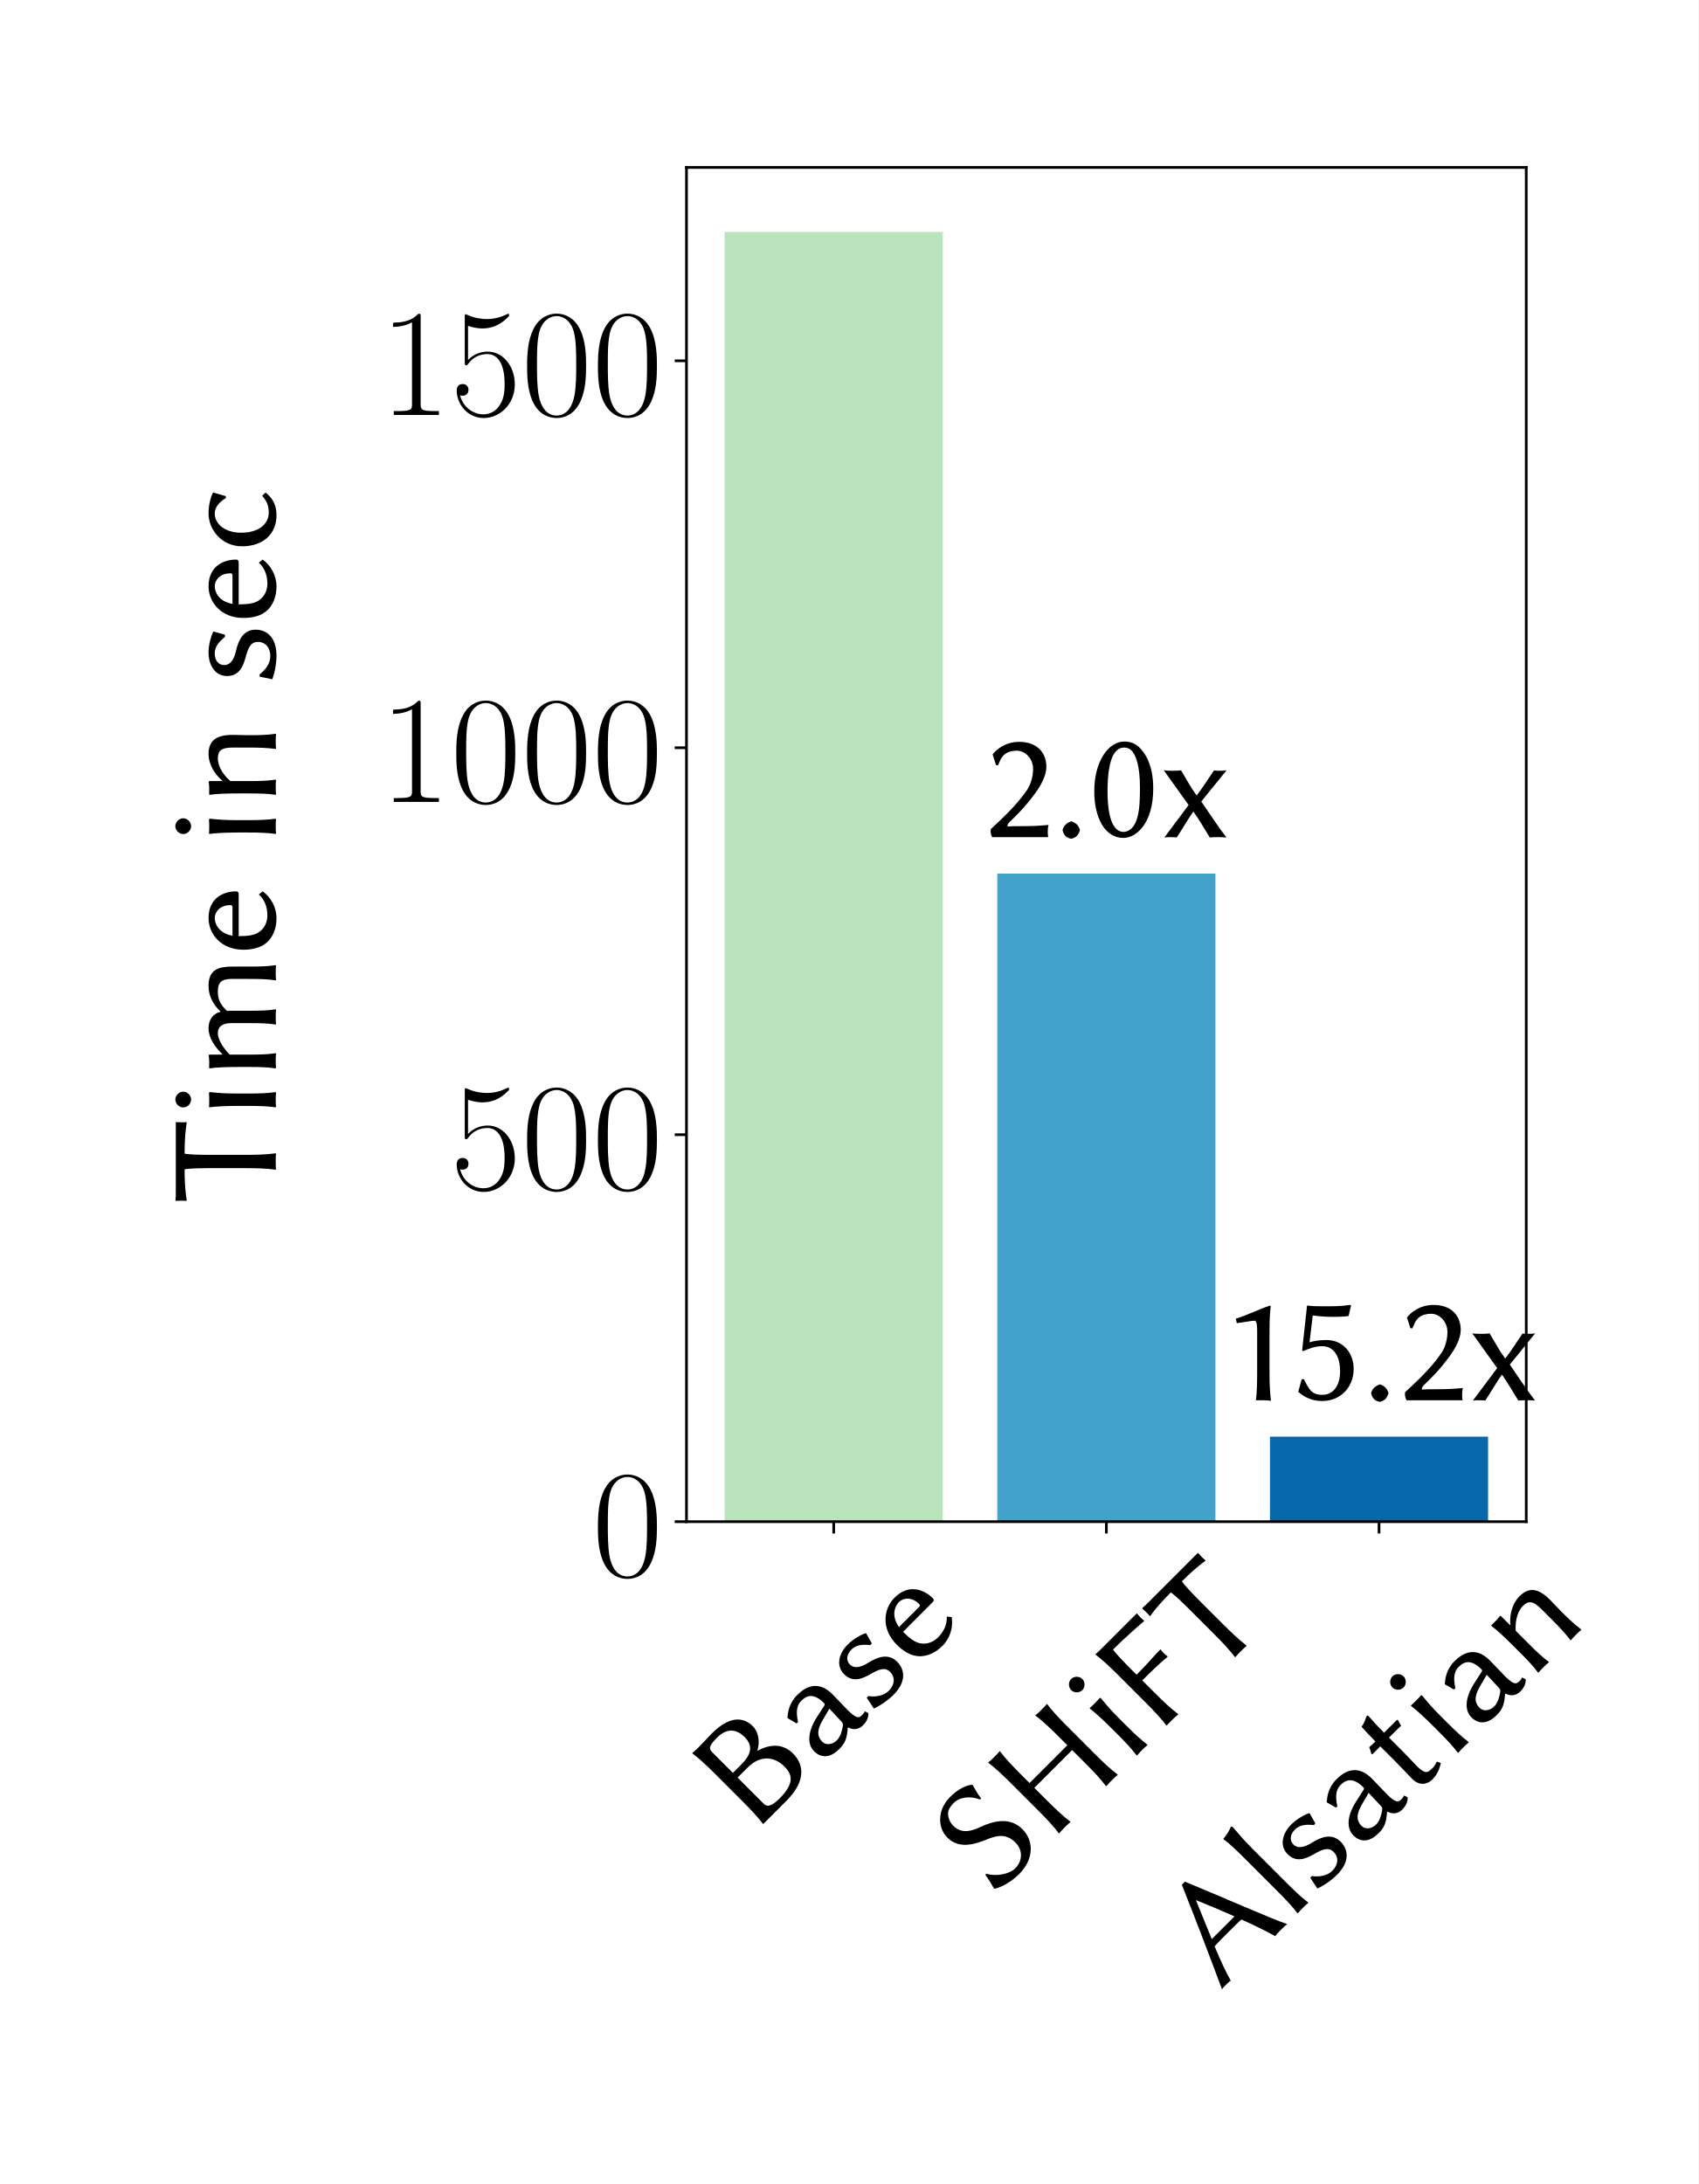
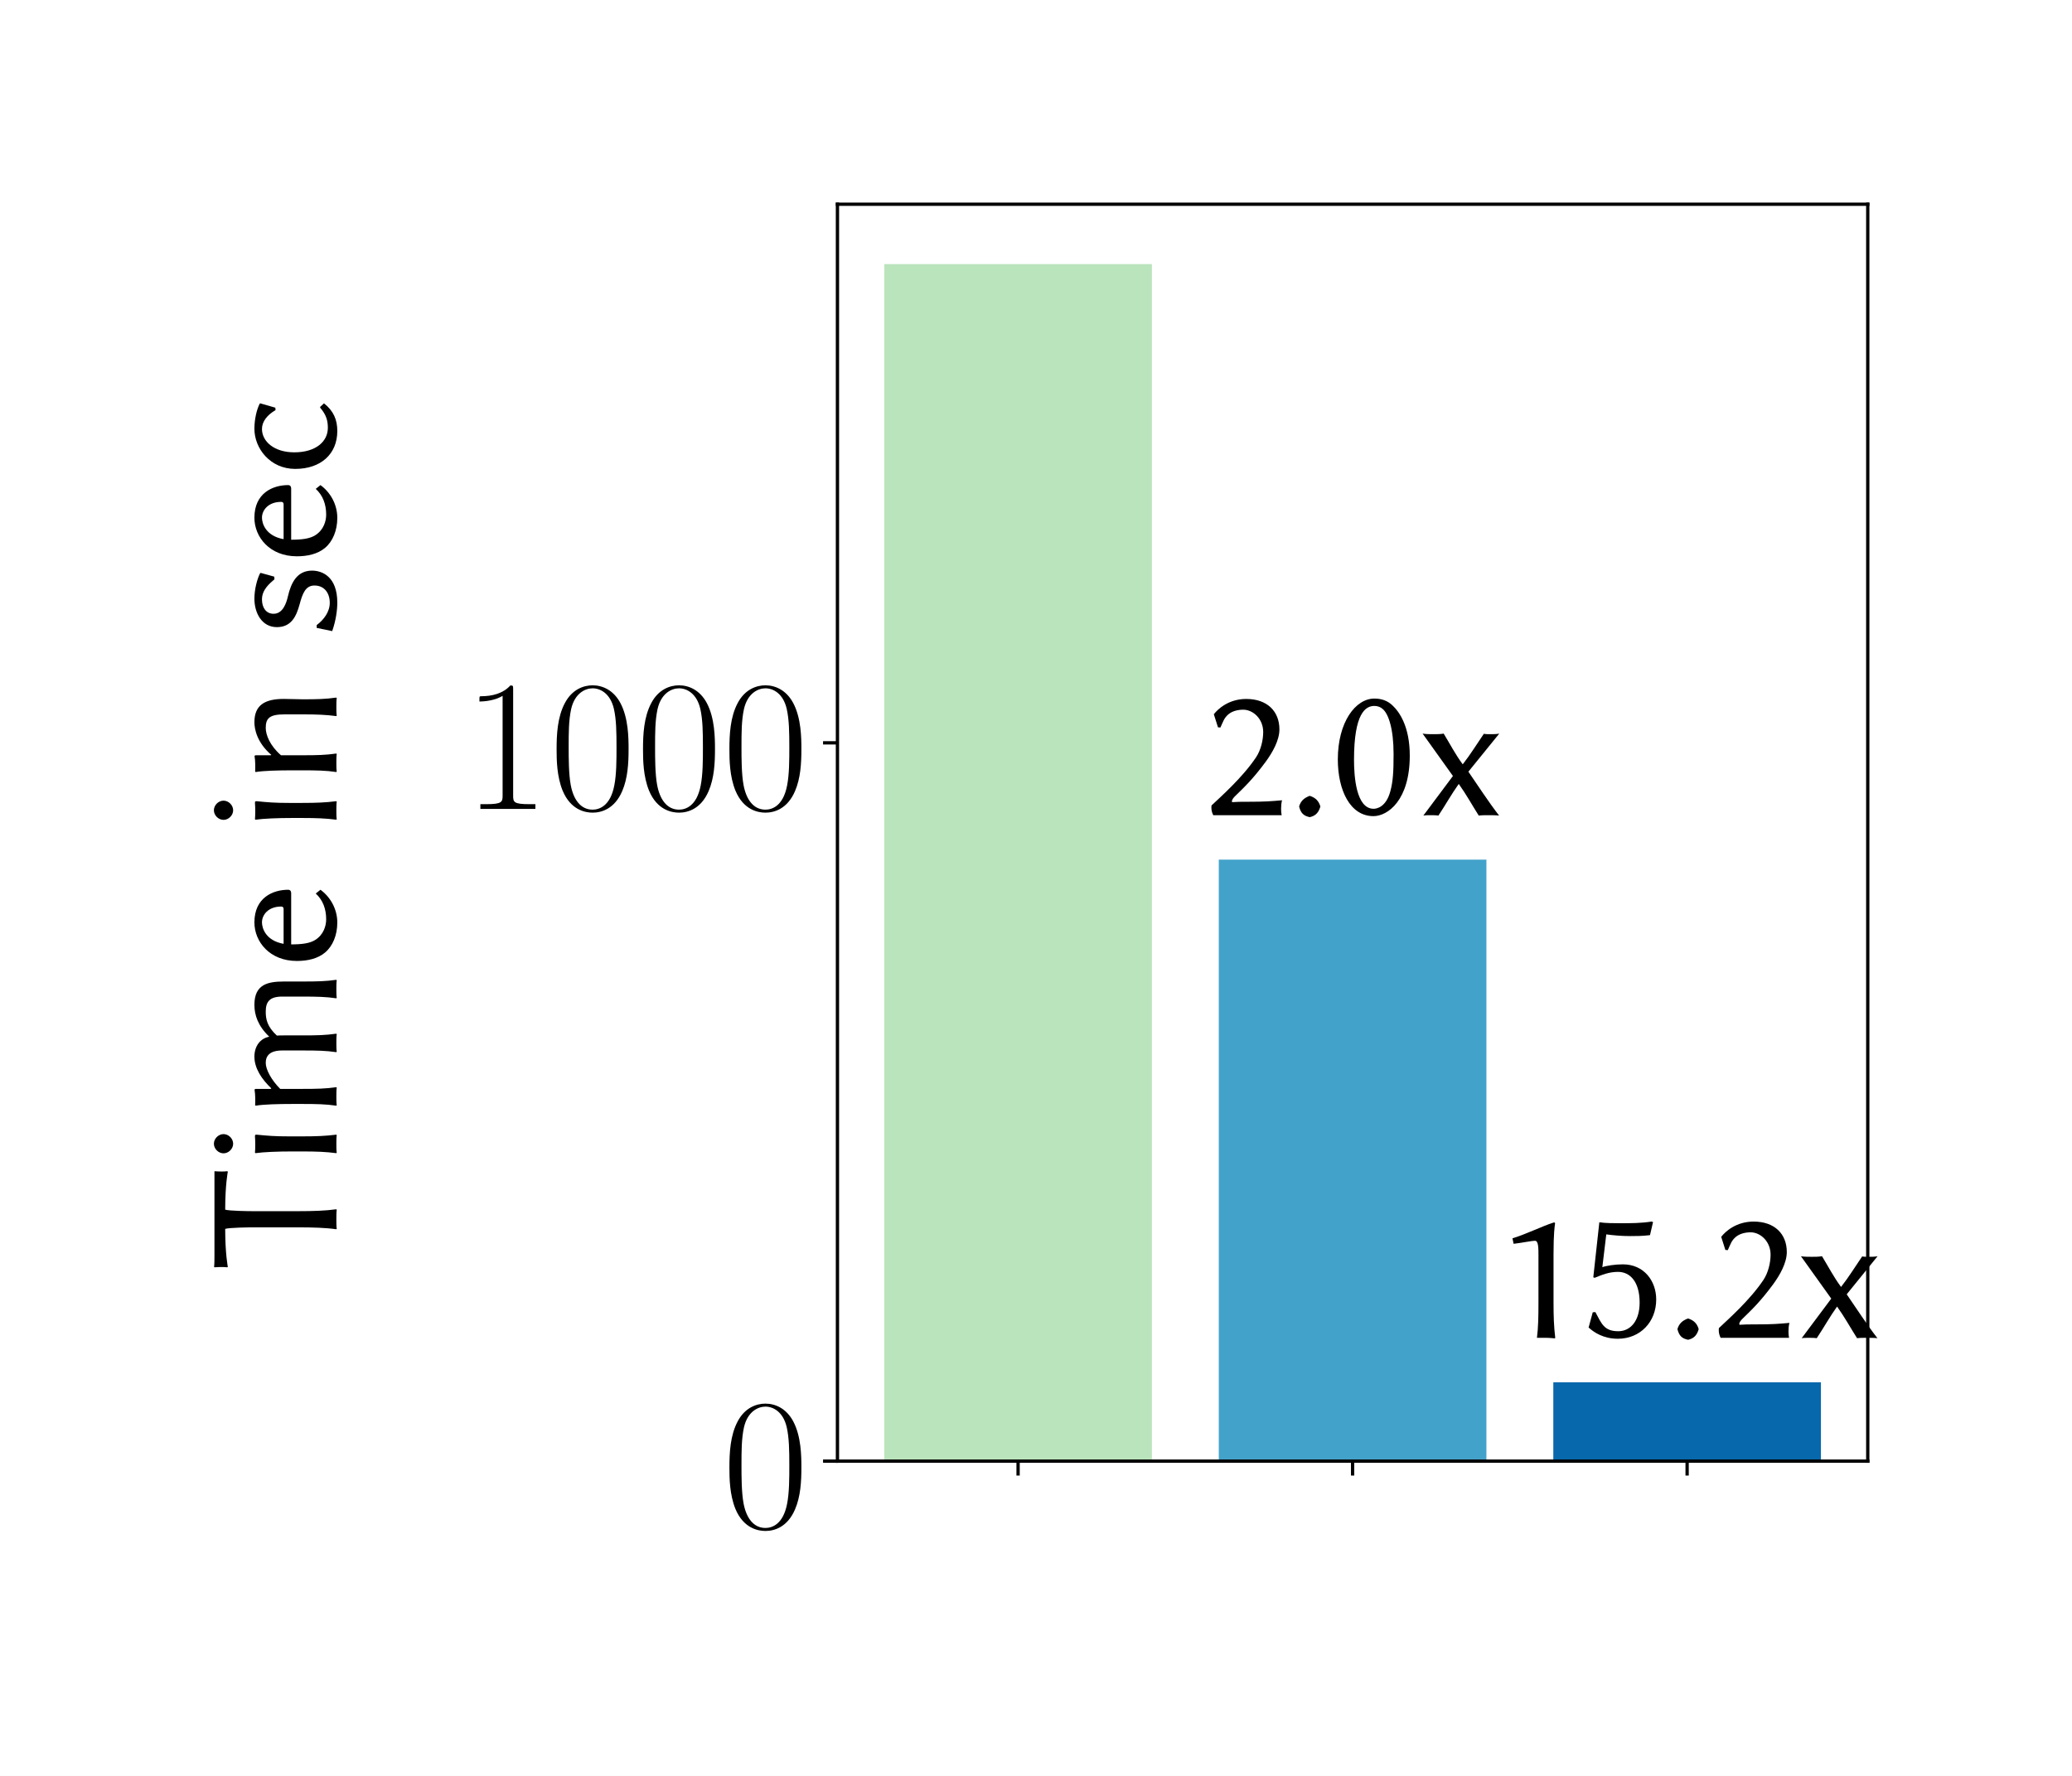
- <svg xmlns="http://www.w3.org/2000/svg" xmlns:xlink="http://www.w3.org/1999/xlink" width="504pt" height="648pt" viewBox="0 0 504 648" version="1.1">
+ <svg xmlns="http://www.w3.org/2000/svg" xmlns:xlink="http://www.w3.org/1999/xlink" width="504pt" height="432pt" viewBox="0 0 504 432" version="1.1">
  <defs>
    <style type="text/css">*{stroke-linejoin: round; stroke-linecap: butt}</style>
  </defs>
  <g id="figure_1">
    <g id="patch_1">
-       <path d="M 0 648  L 504 648  L 504 0  L 0 0  z " style="fill: #ffffff" />
+       <path d="M 0 432  L 504 432  L 504 0  L 0 0  z " style="fill: #ffffff" />
    </g>
    <g id="axes_1">
      <g id="patch_2">
-         <path d="M 203.703 451.483  L 452.883 451.483  L 452.883 49.68  L 203.703 49.68  z " style="fill: #ffffff" />
+         <path d="M 203.703 355.436  L 454.32 355.436  L 454.32 49.68  L 203.703 49.68  z " style="fill: #ffffff" />
      </g>
      <g id="patch_3">
-         <path d="M 215.029 451.483  L 279.751 451.483  L 279.751 68.813  L 215.029 68.813  z " clip-path="url(#pf374049492)" style="fill: #bae4bc" />
+         <path d="M 215.095 355.436  L 280.19 355.436  L 280.19 64.24  L 215.095 64.24  z " clip-path="url(#pd90f5cd534)" style="fill: #bae4bc" />
      </g>
      <g id="patch_4">
-         <path d="M 295.932 451.483  L 360.654 451.483  L 360.654 259.204  L 295.932 259.204  z " clip-path="url(#pf374049492)" style="fill: #43a2ca" />
+         <path d="M 296.464 355.436  L 361.559 355.436  L 361.559 209.119  L 296.464 209.119  z " clip-path="url(#pd90f5cd534)" style="fill: #43a2ca" />
      </g>
      <g id="patch_5">
-         <path d="M 376.835 451.483  L 441.557 451.483  L 441.557 426.272  L 376.835 426.272  z " clip-path="url(#pf374049492)" style="fill: #0868ac" />
+         <path d="M 377.833 355.436  L 442.928 355.436  L 442.928 336.252  L 377.833 336.252  z " clip-path="url(#pd90f5cd534)" style="fill: #0868ac" />
      </g>
      <g id="matplotlib.axis_1">
        <g id="xtick_1">
          <g id="line2d_1">
            <defs>
-               <path id="m9ae0c0a02d" d="M 0 0  L 0 3.5  " style="stroke: #000000; stroke-width: 0.8" />
+               <path id="m92bb2ef5df" d="M 0 0  L 0 3.5  " style="stroke: #000000; stroke-width: 0.8" />
            </defs>
            <g>
-               <use xlink:href="#m9ae0c0a02d" x="247.39" y="451.483" style="stroke: #000000; stroke-width: 0.8" />
-             </g>
-           </g>
-           <g id="text_1">
-             <g transform="translate(223.3982 544.2679) rotate(-45) scale(0.46 -0.46)">
-               <defs>
-                 <path id="LinBiolinumT-42" d="M 1216 3590  C 1216 3801 1280 3884 1798 3884  C 2157 3884 2611 3743 2611 3091  C 2611 2548 2246 2387 1715 2387  L 1216 2387  L 1216 3590  z M 1216 2112  L 1811 2112  C 2560 2112 2912 1644 2912 1069  C 2912 628 2758 270 1837 270  C 1389 270 1216 366 1216 576  L 1216 2112  z M 941 4141  C 723 4141 614 4160 614 4160  L 602 4141  C 653 3775 666 3338 666 2857  L 666 1284  C 666 803 653 346 602 0  L 608 0  C 608 0 717 0 941 0  C 1338 0 1389 0 1958 0  C 3232 0 3546 645 3546 1193  C 3546 1806 3130 2158 2573 2317  C 2899 2477 3168 2816 3168 3168  C 3168 3597 2944 4160 1754 4160  C 1530 4160 1261 4141 941 4141  z " transform="scale(0.015625)" />
-                 <path id="LinBiolinumT-61" d="M 1984 1442  L 1958 700  C 1958 619 1920 576 1869 538  C 1690 407 1472 295 1280 295  C 992 295 806 482 806 675  C 806 956 941 1168 1440 1299  L 1984 1442  z M 1984 339  C 2061 90 2246 -32 2483 -32  C 2643 -32 2842 6 2995 167  L 2944 326  C 2874 301 2822 295 2771 295  C 2707 295 2624 301 2586 339  C 2522 395 2477 551 2477 826  C 2477 1008 2496 1702 2496 1771  C 2496 2614 1926 2784 1440 2784  C 954 2784 659 2547 499 2414  L 480 2389  L 589 1971  L 672 1965  C 851 2245 1069 2495 1376 2495  C 1606 2495 1990 2464 1990 1760  C 1990 1716 1965 1692 1946 1685  L 1350 1554  C 698 1409 288 1071 288 645  C 288 181 614 -32 1088 -32  C 1440 -32 1619 51 1958 339  L 1984 339  z " transform="scale(0.015625)" />
-                 <path id="LinBiolinumT-73" d="M 320 668  L 211 141  C 576 13 934 -32 1178 -32  C 2061 -32 2266 481 2266 826  C 2266 1338 1850 1539 1395 1645  C 1152 1701 800 1820 800 2133  C 800 2389 1011 2527 1286 2527  C 1619 2527 1824 2271 1971 2103  L 2061 2109  L 2189 2572  L 2176 2591  C 1990 2687 1638 2784 1312 2784  C 838 2784 346 2539 346 2020  C 346 1520 730 1357 1114 1250  C 1485 1151 1760 1050 1760 744  C 1760 412 1510 224 1171 224  C 864 224 595 428 416 668  L 320 668  z " transform="scale(0.015625)" />
-                 <path id="LinBiolinumT-65" d="M 800 1792  C 909 2399 1331 2527 1530 2527  C 1786 2527 2067 2311 2067 1874  C 2067 1821 2042 1792 1978 1792  L 800 1792  z M 2509 700  C 2285 456 1984 346 1632 346  C 1414 346 1114 431 934 715  C 819 895 781 1160 781 1535  L 2522 1535  C 2592 1535 2637 1572 2637 1638  C 2637 2147 2374 2784 1530 2784  C 870 2784 218 2263 218 1341  C 218 984 294 633 506 382  C 723 124 1094 -32 1523 -32  C 1984 -32 2394 205 2637 540  L 2509 700  z " transform="scale(0.015625)" />
-               </defs>
-               <use xlink:href="#LinBiolinumT-42" transform="scale(0.996264)" />
-               <use xlink:href="#LinBiolinumT-61" transform="translate(61.36987 0) scale(0.996264)" />
-               <use xlink:href="#LinBiolinumT-73" transform="translate(109.2902 0) scale(0.996264)" />
-               <use xlink:href="#LinBiolinumT-65" transform="translate(148.7422 0) scale(0.996264)" />
+               <use xlink:href="#m92bb2ef5df" x="247.642" y="355.436" style="stroke: #000000; stroke-width: 0.8" />
            </g>
          </g>
        </g>
        <g id="xtick_2">
          <g id="line2d_2">
            <g>
-               <use xlink:href="#m9ae0c0a02d" x="328.293" y="451.483" style="stroke: #000000; stroke-width: 0.8" />
-             </g>
-           </g>
-           <g id="text_2">
-             <g transform="translate(294.7413 563.387) rotate(-45) scale(0.46 -0.46)">
-               <defs>
-                 <path id="LinBiolinumT-53" d="M 1549 250  C 1190 250 730 564 531 942  L 467 935  C 442 704 371 468 320 276  L 333 256  C 333 256 749 -32 1498 -32  C 2285 -32 2893 449 2893 1192  C 2893 1936 2266 2282 1747 2475  C 1421 2596 966 2782 966 3314  C 966 3545 1094 3801 1261 3891  C 1370 3949 1504 3968 1651 3968  C 2003 3968 2349 3692 2522 3295  L 2586 3301  C 2611 3532 2675 3750 2733 3942  L 2720 3962  C 2720 3962 2451 4250 1702 4250  C 1530 4250 1338 4218 1152 4141  C 774 3981 448 3609 448 3142  C 448 2468 1018 2154 1549 1929  C 1965 1756 2298 1545 2298 1000  C 2298 519 1926 250 1549 250  z " transform="scale(0.015625)" />
-                 <path id="LinBiolinumT-48" d="M 3430 2844  L 3430 2330  L 1216 2330  L 1216 2844  C 1216 3325 1229 3788 1280 4128  L 1274 4141  C 1197 4128 1018 4128 941 4128  C 864 4128 691 4128 614 4147  L 602 4128  C 653 3763 666 3329 666 2850  L 666 1284  C 666 805 653 351 602 6  L 608 -13  C 685 0 864 0 941 0  C 1018 0 1190 0 1267 -13  L 1280 6  C 1229 369 1216 801 1216 1278  L 1216 2048  L 3430 2048  L 3430 1278  C 3430 801 3418 349 3366 6  L 3373 -13  C 3450 0 3629 0 3706 0  C 3782 0 3955 0 4032 -13  L 4045 6  C 3994 371 3981 805 3981 1284  L 3981 2850  C 3981 3329 3994 3789 4045 4128  L 4038 4141  C 3962 4128 3782 4128 3706 4128  C 3629 4128 3456 4128 3379 4147  L 3366 4128  C 3418 3762 3430 3325 3430 2844  z " transform="scale(0.015625)" />
-                 <path id="LinBiolinumT-69" d="M 512 3833  C 512 3660 666 3506 838 3506  C 1011 3506 1165 3660 1165 3833  C 1165 4006 1011 4160 838 4160  C 666 4160 512 4006 512 3833  z M 576 1506  L 576 1155  C 576 676 563 351 518 6  L 531 -13  C 608 0 755 0 832 0  C 909 0 1056 0 1133 -13  L 1146 6  C 1101 370 1088 670 1088 1155  L 1088 1609  C 1088 2088 1107 2318 1146 2707  C 1146 2759 1139 2765 1088 2765  C 941 2752 666 2752 531 2765  L 518 2745  C 557 2471 576 1985 576 1506  z " transform="scale(0.015625)" />
-                 <path id="LinBiolinumT-46" d="M 2605 4160  L 941 4160  C 723 4160 614 4179 614 4179  L 602 4160  C 653 3792 666 3354 666 2870  L 666 1290  C 666 806 653 348 602 0  L 608 0  C 608 0 717 0 941 0  C 1158 0 1267 -19 1267 -19  L 1280 0  C 1229 366 1216 802 1216 1284  L 1216 2034  C 1523 2034 2202 2034 2643 1983  L 2662 2002  C 2650 2060 2643 2150 2643 2207  C 2643 2265 2650 2355 2662 2413  L 2643 2413  C 2266 2413 1971 2368 1216 2368  L 1216 2869  C 1216 2978 1222 3641 1267 3795  C 2125 3795 3008 3718 3008 3718  L 3021 3743  C 3014 3795 3008 3879 3008 3938  C 3008 3990 3014 4068 3021 4160  L 3008 4160  C 2906 4160 2758 4160 2605 4160  z " transform="scale(0.015625)" />
-                 <path id="LinBiolinumT-54" d="M 1453 2854  L 1453 1286  C 1453 806 1440 351 1389 6  L 1402 -13  C 1478 0 1651 0 1728 0  C 1805 0 1978 0 2054 -13  L 2067 6  C 2016 371 2003 806 2003 1286  L 2003 2854  C 2003 2963 2010 3622 2054 3776  C 2912 3776 3347 3686 3347 3686  L 3360 3712  C 3347 3809 3347 3958 3360 4141  L 3347 4141  C 3245 4141 3098 4141 2963 4141  L 493 4141  C 358 4141 211 4141 109 4154  L 96 4135  C 109 3955 109 3808 96 3712  L 109 3686  C 109 3686 544 3776 1402 3776  C 1446 3622 1453 2963 1453 2854  z " transform="scale(0.015625)" />
-               </defs>
-               <use xlink:href="#LinBiolinumT-53" transform="scale(0.996264)" />
-               <use xlink:href="#LinBiolinumT-48" transform="translate(50.4109 0) scale(0.996264)" />
-               <use xlink:href="#LinBiolinumT-69" transform="translate(122.7396 0) scale(0.996264)" />
-               <use xlink:href="#LinBiolinumT-46" transform="translate(148.6425 0) scale(0.996264)" />
-               <use xlink:href="#LinBiolinumT-54" transform="translate(198.8542 0) scale(0.996264)" />
+               <use xlink:href="#m92bb2ef5df" x="329.011" y="355.436" style="stroke: #000000; stroke-width: 0.8" />
            </g>
          </g>
        </g>
        <g id="xtick_3">
          <g id="line2d_3">
            <g>
-               <use xlink:href="#m9ae0c0a02d" x="409.196" y="451.483" style="stroke: #000000; stroke-width: 0.8" />
-             </g>
-           </g>
-           <g id="text_3">
-             <g transform="translate(362.0013 590.6723) rotate(-45) scale(0.46 -0.46)">
-               <defs>
-                 <path id="LinBiolinumT-41" d="M 2605 1754  C 2394 1754 2131 1754 1939 1754  C 1754 1754 1414 1754 1274 1754  L 1946 3349  L 1958 3349  C 2221 2733 2432 2202 2605 1754  z M 1146 1459  C 1306 1472 1754 1472 1971 1472  C 2214 1472 2566 1472 2720 1459  C 3034 621 3181 122 3219 -19  C 3328 0 3430 0 3539 0  C 3648 0 3814 0 3923 -19  C 3603 630 2758 2819 2170 4224  L 1990 4224  C 1376 2799 749 1399 102 -19  C 179 0 256 0 326 0  C 397 0 538 0 614 -19  C 717 371 915 902 1146 1459  z " transform="scale(0.015625)" />
-                 <path id="LinBiolinumT-6c" d="M 576 1289  C 576 814 570 352 518 6  L 531 -13  C 608 0 755 0 832 0  C 909 0 1056 0 1133 -13  L 1146 6  C 1094 372 1088 808 1088 1289  L 1088 3213  C 1088 3694 1114 4015 1146 4419  C 1146 4463 1126 4483 1088 4483  C 928 4419 794 4374 531 4354  L 518 4335  C 570 4059 576 3585 576 3097  L 576 1289  z " transform="scale(0.015625)" />
-                 <path id="LinBiolinumT-74" d="M 608 2752  C 480 2752 339 2752 262 2765  C 218 2663 186 2599 122 2502  L 154 2464  C 262 2464 461 2464 608 2464  L 608 1599  C 608 1219 589 764 589 575  C 589 164 858 -32 1152 -32  C 1421 -32 1626 31 1894 203  L 1818 361  C 1619 285 1472 285 1312 310  C 1158 335 1101 487 1101 828  C 1101 1018 1120 1289 1120 1668  L 1120 2464  L 1363 2464  C 1517 2464 1741 2464 1824 2458  C 1843 2561 1862 2624 1901 2720  L 1869 2752  C 1754 2752 1568 2752 1421 2752  L 1120 2752  C 1120 3233 1126 3317 1152 3689  C 1152 3734 1133 3753 1094 3753  C 934 3689 858 3618 646 3593  L 634 3573  C 621 3349 608 3124 608 2752  z " transform="scale(0.015625)" />
-                 <path id="LinBiolinumT-6e" d="M 2944 1144  C 2944 1348 2957 1581 2957 1784  C 2957 2442 2739 2784 2163 2784  C 1920 2784 1466 2688 1056 2210  L 1043 2231  L 1043 2717  C 1043 2765 1037 2778 1005 2778  C 864 2752 634 2752 486 2759  L 474 2739  C 518 2466 531 1981 531 1503  L 531 1152  C 531 675 525 350 474 6  L 486 -13  C 563 0 710 0 787 0  C 864 0 1011 0 1088 -13  L 1101 6  C 1050 366 1043 662 1043 1142  L 1043 1881  C 1370 2260 1741 2399 1971 2399  C 2298 2399 2432 2273 2432 1761  L 2432 1142  C 2432 668 2419 347 2374 6  L 2387 -13  C 2464 0 2611 0 2688 0  C 2765 0 2912 0 2989 -13  L 3002 6  C 2950 367 2944 664 2944 1144  z " transform="scale(0.015625)" />
-               </defs>
-               <use xlink:href="#LinBiolinumT-41" transform="scale(0.996264)" />
-               <use xlink:href="#LinBiolinumT-6c" transform="translate(62.66497 0) scale(0.996264)" />
-               <use xlink:href="#LinBiolinumT-73" transform="translate(87.7708 0) scale(0.996264)" />
-               <use xlink:href="#LinBiolinumT-61" transform="translate(127.2228 0) scale(0.996264)" />
-               <use xlink:href="#LinBiolinumT-74" transform="translate(175.1431 0) scale(0.996264)" />
-               <use xlink:href="#LinBiolinumT-69" transform="translate(209.0161 0) scale(0.996264)" />
-               <use xlink:href="#LinBiolinumT-61" transform="translate(234.919 0) scale(0.996264)" />
-               <use xlink:href="#LinBiolinumT-6e" transform="translate(282.8393 0) scale(0.996264)" />
+               <use xlink:href="#m92bb2ef5df" x="410.381" y="355.436" style="stroke: #000000; stroke-width: 0.8" />
            </g>
          </g>
        </g>
      </g>
      <g id="matplotlib.axis_2">
        <g id="ytick_1">
          <g id="line2d_4">
            <defs>
-               <path id="ma07ed6a089" d="M 0 0  L -3.5 0  " style="stroke: #000000; stroke-width: 0.8" />
+               <path id="m71cf82f8ef" d="M 0 0  L -3.5 0  " style="stroke: #000000; stroke-width: 0.8" />
            </defs>
            <g>
-               <use xlink:href="#ma07ed6a089" x="203.703" y="451.483" style="stroke: #000000; stroke-width: 0.8" />
+               <use xlink:href="#m71cf82f8ef" x="203.703" y="355.436" style="stroke: #000000; stroke-width: 0.8" />
            </g>
          </g>
-           <g id="text_4">
-             <g transform="translate(175.6853 467.5512) scale(0.46 -0.46)">
+           <g id="text_1">
+             <g transform="translate(175.6853 371.5046) scale(0.46 -0.46)">
              <defs>
                <path id="CMR17-30" d="M 2688 2025  C 2688 2416 2682 3080 2413 3591  C 2176 4039 1798 4198 1466 4198  C 1158 4198 768 4058 525 3597  C 269 3118 243 2524 243 2025  C 243 1661 250 1106 448 619  C 723 -39 1216 -128 1466 -128  C 1760 -128 2208 -7 2470 600  C 2662 1042 2688 1559 2688 2025  z M 1466 -26  C 1056 -26 813 325 723 812  C 653 1188 653 1738 653 2096  C 653 2588 653 2997 736 3387  C 858 3929 1216 4096 1466 4096  C 1728 4096 2067 3923 2189 3400  C 2272 3036 2278 2607 2278 2096  C 2278 1680 2278 1169 2202 792  C 2067 95 1690 -26 1466 -26  z " transform="scale(0.015625)" />
              </defs>
              <use xlink:href="#CMR17-30" transform="scale(0.996264)" />
            </g>
          </g>
        </g>
        <g id="ytick_2">
          <g id="line2d_5">
            <g>
-               <use xlink:href="#ma07ed6a089" x="203.703" y="336.67" style="stroke: #000000; stroke-width: 0.8" />
+               <use xlink:href="#m71cf82f8ef" x="203.703" y="180.7" style="stroke: #000000; stroke-width: 0.8" />
            </g>
          </g>
-           <g id="text_5">
-             <g transform="translate(133.65 352.7387) scale(0.46 -0.46)">
-               <defs>
-                 <path id="CMR17-35" d="M 730 3692  C 794 3666 1056 3584 1325 3584  C 1920 3584 2246 3911 2432 4100  C 2432 4157 2432 4192 2394 4192  C 2387 4192 2374 4192 2323 4163  C 2099 4058 1837 3973 1517 3973  C 1325 3973 1037 3999 723 4139  C 653 4171 640 4171 634 4171  C 602 4171 595 4164 595 4037  L 595 2203  C 595 2089 595 2057 659 2057  C 691 2057 704 2070 736 2114  C 941 2401 1222 2522 1542 2522  C 1766 2522 2246 2382 2246 1289  C 2246 1085 2246 715 2054 421  C 1894 159 1645 25 1370 25  C 947 25 518 320 403 814  C 429 807 480 795 506 795  C 589 795 749 840 749 1038  C 749 1210 627 1280 506 1280  C 358 1280 262 1190 262 1011  C 262 454 704 -128 1382 -128  C 2042 -128 2669 440 2669 1264  C 2669 2030 2170 2624 1549 2624  C 1222 2624 947 2503 730 2274  L 730 3692  z " transform="scale(0.015625)" />
-               </defs>
-               <use xlink:href="#CMR17-35" transform="scale(0.996264)" />
-               <use xlink:href="#CMR17-30" transform="translate(45.69048 0) scale(0.996264)" />
-               <use xlink:href="#CMR17-30" transform="translate(91.38095 0) scale(0.996264)" />
-             </g>
-           </g>
-         </g>
-         <g id="ytick_3">
-           <g id="line2d_6">
-             <g>
-               <use xlink:href="#ma07ed6a089" x="203.703" y="221.858" style="stroke: #000000; stroke-width: 0.8" />
-             </g>
-           </g>
-           <g id="text_6">
-             <g transform="translate(112.6324 237.9262) scale(0.46 -0.46)">
+           <g id="text_2">
+             <g transform="translate(112.6324 196.769) scale(0.46 -0.46)">
              <defs>
                <path id="CMR17-31" d="M 1702 4058  C 1702 4192 1696 4192 1606 4192  C 1357 3916 979 3827 621 3827  C 602 3827 570 3827 563 3808  C 557 3795 557 3782 557 3648  C 755 3648 1088 3686 1344 3839  L 1344 461  C 1344 236 1331 160 781 160  L 589 160  L 589 0  C 896 0 1216 0 1523 0  C 1830 0 2150 0 2458 0  L 2458 160  L 2266 160  C 1715 160 1702 230 1702 458  L 1702 4058  z " transform="scale(0.015625)" />
              </defs>
              <use xlink:href="#CMR17-31" transform="scale(0.996264)" />
              <use xlink:href="#CMR17-30" transform="translate(45.69048 0) scale(0.996264)" />
              <use xlink:href="#CMR17-30" transform="translate(91.38095 0) scale(0.996264)" />
              <use xlink:href="#CMR17-30" transform="translate(137.0714 0) scale(0.996264)" />
            </g>
          </g>
        </g>
-         <g id="ytick_4">
-           <g id="line2d_7">
-             <g>
-               <use xlink:href="#ma07ed6a089" x="203.703" y="107.045" style="stroke: #000000; stroke-width: 0.8" />
-             </g>
-           </g>
-           <g id="text_7">
-             <g transform="translate(112.6324 123.1137) scale(0.46 -0.46)">
-               <use xlink:href="#CMR17-31" transform="scale(0.996264)" />
-               <use xlink:href="#CMR17-35" transform="translate(45.69048 0) scale(0.996264)" />
-               <use xlink:href="#CMR17-30" transform="translate(91.38095 0) scale(0.996264)" />
-               <use xlink:href="#CMR17-30" transform="translate(137.0714 0) scale(0.996264)" />
-             </g>
-           </g>
-         </g>
-         <g id="text_8">
-           <g transform="translate(81.81698 356.9943) rotate(-90) scale(0.46 -0.46)">
+         <g id="text_3">
+           <g transform="translate(81.81698 308.971) rotate(-90) scale(0.46 -0.46)">
            <defs>
+               <path id="LinBiolinumT-54" d="M 1453 2854  L 1453 1286  C 1453 806 1440 351 1389 6  L 1402 -13  C 1478 0 1651 0 1728 0  C 1805 0 1978 0 2054 -13  L 2067 6  C 2016 371 2003 806 2003 1286  L 2003 2854  C 2003 2963 2010 3622 2054 3776  C 2912 3776 3347 3686 3347 3686  L 3360 3712  C 3347 3809 3347 3958 3360 4141  L 3347 4141  C 3245 4141 3098 4141 2963 4141  L 493 4141  C 358 4141 211 4141 109 4154  L 96 4135  C 109 3955 109 3808 96 3712  L 109 3686  C 109 3686 544 3776 1402 3776  C 1446 3622 1453 2963 1453 2854  z " transform="scale(0.015625)" />
+               <path id="LinBiolinumT-69" d="M 512 3833  C 512 3660 666 3506 838 3506  C 1011 3506 1165 3660 1165 3833  C 1165 4006 1011 4160 838 4160  C 666 4160 512 4006 512 3833  z M 576 1506  L 576 1155  C 576 676 563 351 518 6  L 531 -13  C 608 0 755 0 832 0  C 909 0 1056 0 1133 -13  L 1146 6  C 1101 370 1088 670 1088 1155  L 1088 1609  C 1088 2088 1107 2318 1146 2707  C 1146 2759 1139 2765 1088 2765  C 941 2752 666 2752 531 2765  L 518 2745  C 557 2471 576 1985 576 1506  z " transform="scale(0.015625)" />
              <path id="LinBiolinumT-6d" d="M 1037 2231  L 1037 2717  C 1037 2765 1030 2778 998 2778  C 858 2752 627 2752 480 2759  L 467 2739  C 512 2466 525 1981 525 1503  L 525 1152  C 525 675 518 350 467 6  L 480 -13  C 557 0 704 0 781 0  C 858 0 1005 0 1082 -13  L 1094 6  C 1043 366 1037 662 1037 1142  L 1037 1907  C 1338 2209 1696 2399 1920 2399  C 2163 2399 2342 2260 2342 1837  L 2342 1142  C 2342 668 2336 347 2285 6  L 2298 -13  C 2374 0 2522 0 2598 0  C 2675 0 2822 0 2899 -13  L 2912 6  C 2861 366 2854 662 2854 1142  L 2854 1780  C 2854 1868 2854 1944 2848 2020  C 3155 2355 3411 2399 3661 2399  C 4006 2399 4173 2260 4173 1837  L 4173 1142  C 4173 668 4166 347 4115 6  L 4128 -13  C 4205 0 4352 0 4429 0  C 4506 0 4653 0 4730 -13  L 4742 6  C 4691 367 4685 664 4685 1144  L 4685 1778  C 4685 2341 4582 2784 3891 2784  C 3546 2784 3174 2662 2810 2279  C 2752 2586 2490 2784 2131 2784  C 1734 2784 1357 2529 1056 2210  L 1037 2231  z " transform="scale(0.015625)" />
+               <path id="LinBiolinumT-65" d="M 800 1792  C 909 2399 1331 2527 1530 2527  C 1786 2527 2067 2311 2067 1874  C 2067 1821 2042 1792 1978 1792  L 800 1792  z M 2509 700  C 2285 456 1984 346 1632 346  C 1414 346 1114 431 934 715  C 819 895 781 1160 781 1535  L 2522 1535  C 2592 1535 2637 1572 2637 1638  C 2637 2147 2374 2784 1530 2784  C 870 2784 218 2263 218 1341  C 218 984 294 633 506 382  C 723 124 1094 -32 1523 -32  C 1984 -32 2394 205 2637 540  L 2509 700  z " transform="scale(0.015625)" />
+               <path id="LinBiolinumT-6e" d="M 2944 1144  C 2944 1348 2957 1581 2957 1784  C 2957 2442 2739 2784 2163 2784  C 1920 2784 1466 2688 1056 2210  L 1043 2231  L 1043 2717  C 1043 2765 1037 2778 1005 2778  C 864 2752 634 2752 486 2759  L 474 2739  C 518 2466 531 1981 531 1503  L 531 1152  C 531 675 525 350 474 6  L 486 -13  C 563 0 710 0 787 0  C 864 0 1011 0 1088 -13  L 1101 6  C 1050 366 1043 662 1043 1142  L 1043 1881  C 1370 2260 1741 2399 1971 2399  C 2298 2399 2432 2273 2432 1761  L 2432 1142  C 2432 668 2419 347 2374 6  L 2387 -13  C 2464 0 2611 0 2688 0  C 2765 0 2912 0 2989 -13  L 3002 6  C 2950 367 2944 664 2944 1144  z " transform="scale(0.015625)" />
+               <path id="LinBiolinumT-73" d="M 320 668  L 211 141  C 576 13 934 -32 1178 -32  C 2061 -32 2266 481 2266 826  C 2266 1338 1850 1539 1395 1645  C 1152 1701 800 1820 800 2133  C 800 2389 1011 2527 1286 2527  C 1619 2527 1824 2271 1971 2103  L 2061 2109  L 2189 2572  L 2176 2591  C 1990 2687 1638 2784 1312 2784  C 838 2784 346 2539 346 2020  C 346 1520 730 1357 1114 1250  C 1485 1151 1760 1050 1760 744  C 1760 412 1510 224 1171 224  C 864 224 595 428 416 668  L 320 668  z " transform="scale(0.015625)" />
              <path id="LinBiolinumT-63" d="M 1600 2527  C 1850 2527 2074 2352 2240 2066  L 2323 2073  L 2470 2585  L 2458 2604  C 2259 2707 1926 2784 1606 2784  C 941 2784 243 2250 243 1398  C 243 526 749 -32 1530 -32  C 1914 -32 2214 95 2470 420  L 2349 551  L 2323 551  C 2080 339 1875 289 1638 289  C 1171 289 806 700 806 1429  C 806 2116 1178 2527 1600 2527  z " transform="scale(0.015625)" />
            </defs>
            <use xlink:href="#LinBiolinumT-54" transform="scale(0.996264)" />
            <use xlink:href="#LinBiolinumT-69" transform="translate(53.79824 0) scale(0.996264)" />
            <use xlink:href="#LinBiolinumT-6d" transform="translate(79.70112 0) scale(0.996264)" />
            <use xlink:href="#LinBiolinumT-65" transform="translate(160.0996 0) scale(0.996264)" />
            <use xlink:href="#LinBiolinumT-69" transform="translate(230.137 0) scale(0.996264)" />
            <use xlink:href="#LinBiolinumT-6e" transform="translate(256.0399 0) scale(0.996264)" />
            <use xlink:href="#LinBiolinumT-73" transform="translate(334.6451 0) scale(0.996264)" />
            <use xlink:href="#LinBiolinumT-65" transform="translate(374.0971 0) scale(0.996264)" />
            <use xlink:href="#LinBiolinumT-63" transform="translate(419.9253 0) scale(0.996264)" />
          </g>
        </g>
      </g>
      <g id="patch_6">
-         <path d="M 203.703 451.483  L 203.703 49.68  " style="fill: none; stroke: #000000; stroke-width: 0.8; stroke-linejoin: miter; stroke-linecap: square" />
+         <path d="M 203.703 355.436  L 203.703 49.68  " style="fill: none; stroke: #000000; stroke-width: 0.8; stroke-linejoin: miter; stroke-linecap: square" />
      </g>
      <g id="patch_7">
-         <path d="M 452.883 451.483  L 452.883 49.68  " style="fill: none; stroke: #000000; stroke-width: 0.8; stroke-linejoin: miter; stroke-linecap: square" />
+         <path d="M 454.32 355.436  L 454.32 49.68  " style="fill: none; stroke: #000000; stroke-width: 0.8; stroke-linejoin: miter; stroke-linecap: square" />
      </g>
      <g id="patch_8">
-         <path d="M 203.703 451.483  L 452.883 451.483  " style="fill: none; stroke: #000000; stroke-width: 0.8; stroke-linejoin: miter; stroke-linecap: square" />
+         <path d="M 203.703 355.436  L 454.32 355.436  " style="fill: none; stroke: #000000; stroke-width: 0.8; stroke-linejoin: miter; stroke-linecap: square" />
      </g>
      <g id="patch_9">
-         <path d="M 203.703 49.68  L 452.883 49.68  " style="fill: none; stroke: #000000; stroke-width: 0.8; stroke-linejoin: miter; stroke-linecap: square" />
+         <path d="M 203.703 49.68  L 454.32 49.68  " style="fill: none; stroke: #000000; stroke-width: 0.8; stroke-linejoin: miter; stroke-linecap: square" />
      </g>
-       <g id="text_9">
-         <g transform="translate(291.5159 248.3881) scale(0.46 -0.46)">
+       <g id="text_4">
+         <g transform="translate(292.2344 198.3038) scale(0.46 -0.46)">
          <defs>
            <path id="LinBiolinumT-32" d="M 1421 3584  C 1754 3584 2099 3276 2099 2826  C 2099 2557 2022 2216 1856 1966  C 1395 1278 666 636 346 333  C 339 308 339 282 339 250  C 339 154 371 58 403 0  C 877 0 1146 0 1613 0  C 2074 0 2266 0 2726 0  C 2714 63 2707 139 2707 210  C 2707 310 2714 412 2739 507  C 2374 475 2182 456 1568 456  C 1344 456 1216 456 1043 443  C 1037 456 1037 462 1037 475  C 1037 533 1101 604 1146 649  C 1459 952 1760 1240 2182 1813  C 2419 2135 2650 2547 2650 2914  C 2650 3525 2240 3949 1523 3949  C 941 3949 570 3622 422 3430  L 563 2985  L 646 2979  C 736 3172 768 3307 928 3436  C 1056 3539 1242 3584 1421 3584  z " transform="scale(0.015625)" />
            <path id="LinBiolinumT-2e" d="M 346 282  C 403 71 493 -19 691 -64  L 717 -64  C 896 -19 998 77 1062 282  L 1062 308  C 1005 487 902 590 717 654  L 691 654  C 499 577 403 481 346 308  L 346 282  z " transform="scale(0.015625)" />
            <path id="LinBiolinumT-30" d="M 1491 3712  C 1600 3712 1702 3674 1773 3609  C 1971 3442 2144 2939 2144 2075  C 2144 1482 2125 1147 2035 817  C 1894 282 1581 218 1466 218  C 870 218 800 1321 800 1882  C 800 3474 1197 3712 1491 3712  z M 1459 -32  C 1952 -32 2694 515 2694 2023  C 2694 3028 2330 3524 2099 3737  C 1926 3898 1722 3962 1491 3962  C 851 3962 250 3163 250 1895  C 250 851 666 -32 1459 -32  z " transform="scale(0.015625)" />
            <path id="LinBiolinumT-78" d="M 1184 1332  L 179 -13  C 243 0 346 0 410 0  C 474 0 627 0 691 -13  C 934 351 1126 704 1382 1062  C 1638 704 1830 351 2061 -13  C 2157 0 2285 0 2387 0  C 2483 0 2656 0 2752 -13  C 2368 486 2054 979 1709 1478  L 2758 2772  C 2675 2752 2534 2752 2470 2752  C 2400 2752 2298 2752 2234 2765  C 1990 2409 1786 2072 1517 1728  C 1261 2074 1088 2414 870 2772  C 762 2752 634 2752 525 2752  C 422 2752 256 2752 154 2772  L 1184 1332  z " transform="scale(0.015625)" />
          </defs>
          <use xlink:href="#LinBiolinumT-32" transform="scale(0.996264)" />
          <use xlink:href="#LinBiolinumT-2e" transform="translate(46.32629 0) scale(0.996264)" />
          <use xlink:href="#LinBiolinumT-30" transform="translate(68.24411 0) scale(0.996264)" />
          <use xlink:href="#LinBiolinumT-78" transform="translate(114.5704 0) scale(0.996264)" />
        </g>
      </g>
-       <g id="text_10">
-         <g transform="translate(361.7636 415.4566) scale(0.46 -0.46)">
+       <g id="text_5">
+         <g transform="translate(362.9485 325.4363) scale(0.46 -0.46)">
          <defs>
            <path id="LinBiolinumT-31" d="M 2086 1214  L 2086 2845  C 2086 3539 2125 3796 2138 3886  C 2138 3918 2118 3918 2093 3918  C 1677 3784 1190 3534 691 3380  L 730 3194  C 1018 3226 1331 3296 1459 3296  C 1574 3296 1574 3040 1574 2808  L 1574 1214  C 1574 713 1568 367 1523 0  L 1530 0  C 1530 0 1709 0 1824 0  C 1952 0 2131 -19 2131 -19  L 2144 0  C 2099 386 2086 707 2086 1214  z " transform="scale(0.015625)" />
            <path id="LinBiolinumT-35" d="M 1293 -32  C 2054 -32 2598 538 2598 1303  C 2598 1932 2182 2496 1466 2496  C 1203 2496 909 2451 768 2400  L 902 3514  C 1139 3482 1414 3456 1715 3456  C 1907 3456 2125 3456 2387 3488  L 2490 3931  L 2445 3950  C 2080 3893 1734 3893 1395 3893  C 1158 3893 883 3893 666 3925  L 461 2057  L 506 2038  C 762 2142 998 2240 1299 2240  C 1715 2240 2035 1901 2035 1193  C 2035 595 1741 224 1306 224  C 826 224 742 484 531 874  L 442 867  L 301 348  L 326 329  C 486 187 806 -32 1293 -32  z " transform="scale(0.015625)" />
          </defs>
          <use xlink:href="#LinBiolinumT-31" transform="scale(0.996264)" />
          <use xlink:href="#LinBiolinumT-35" transform="translate(46.32629 0) scale(0.996264)" />
          <use xlink:href="#LinBiolinumT-2e" transform="translate(92.65258 0) scale(0.996264)" />
          <use xlink:href="#LinBiolinumT-32" transform="translate(114.5704 0) scale(0.996264)" />
          <use xlink:href="#LinBiolinumT-78" transform="translate(160.8967 0) scale(0.996264)" />
        </g>
      </g>
    </g>
  </g>
  <defs>
-     <clipPath id="pf374049492">
-       <rect x="203.703" y="49.68" width="249.18" height="401.803" />
+     <clipPath id="pd90f5cd534">
+       <rect x="203.703" y="49.68" width="250.617" height="305.756" />
    </clipPath>
  </defs>
</svg>
